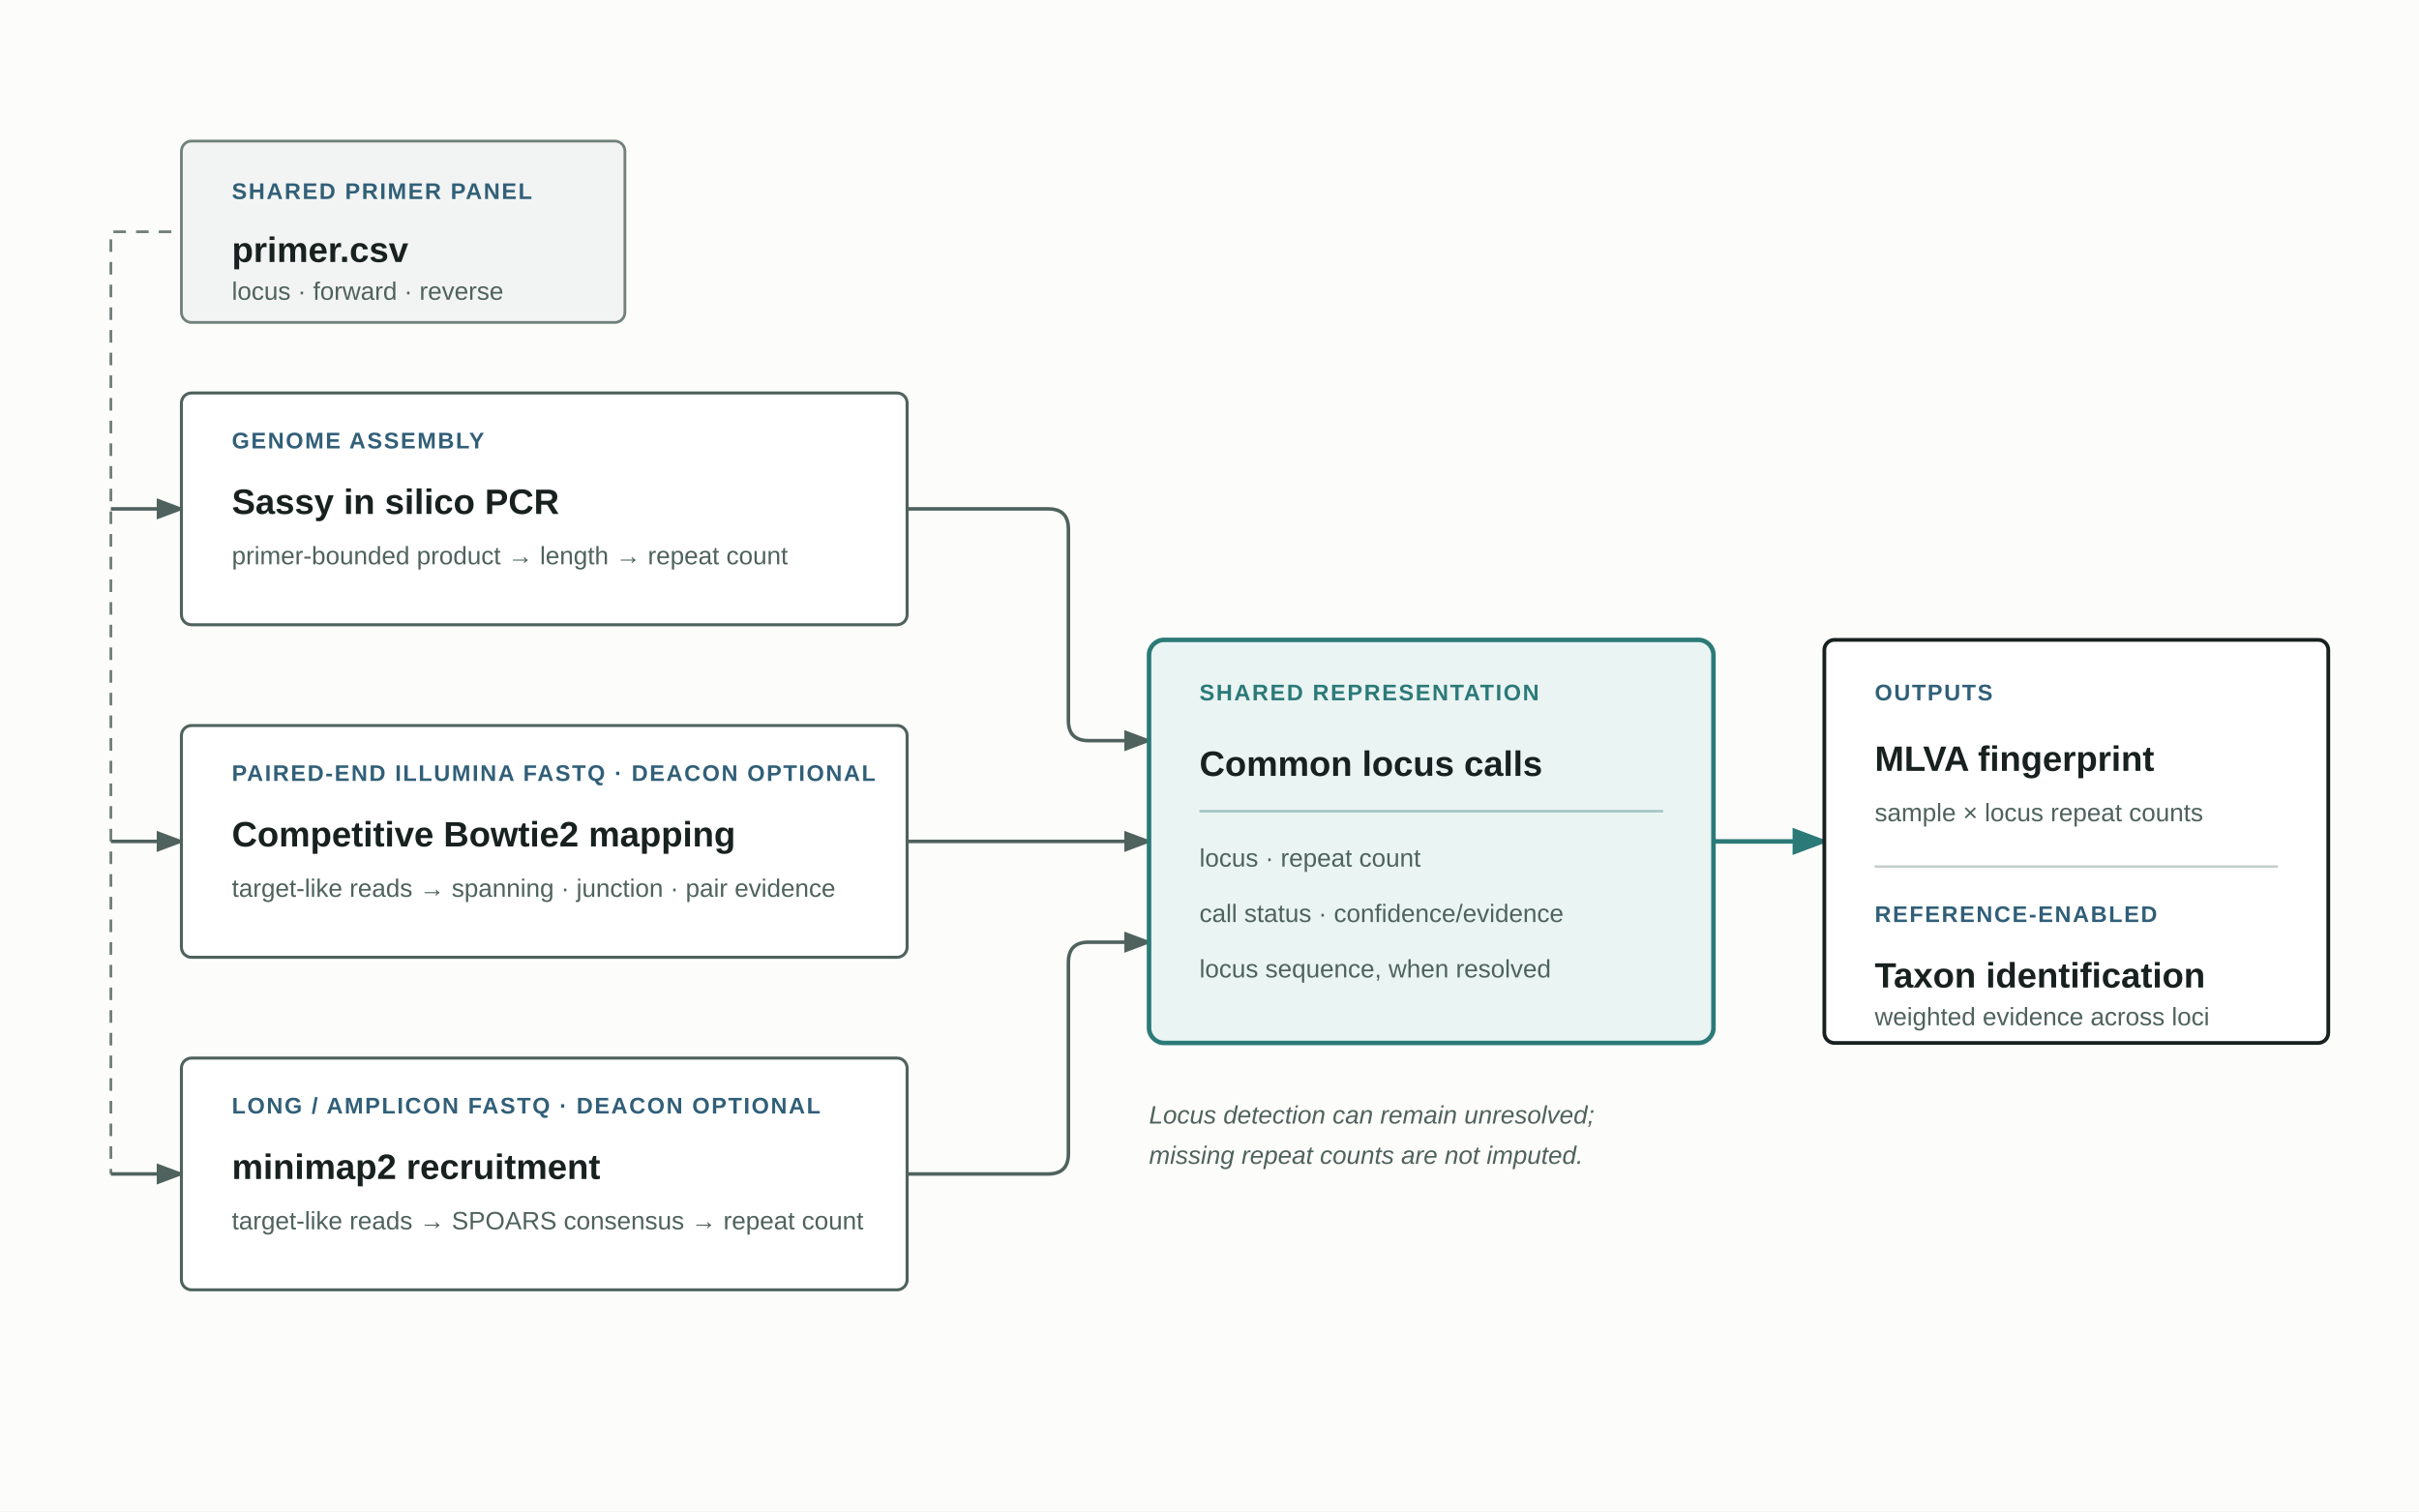
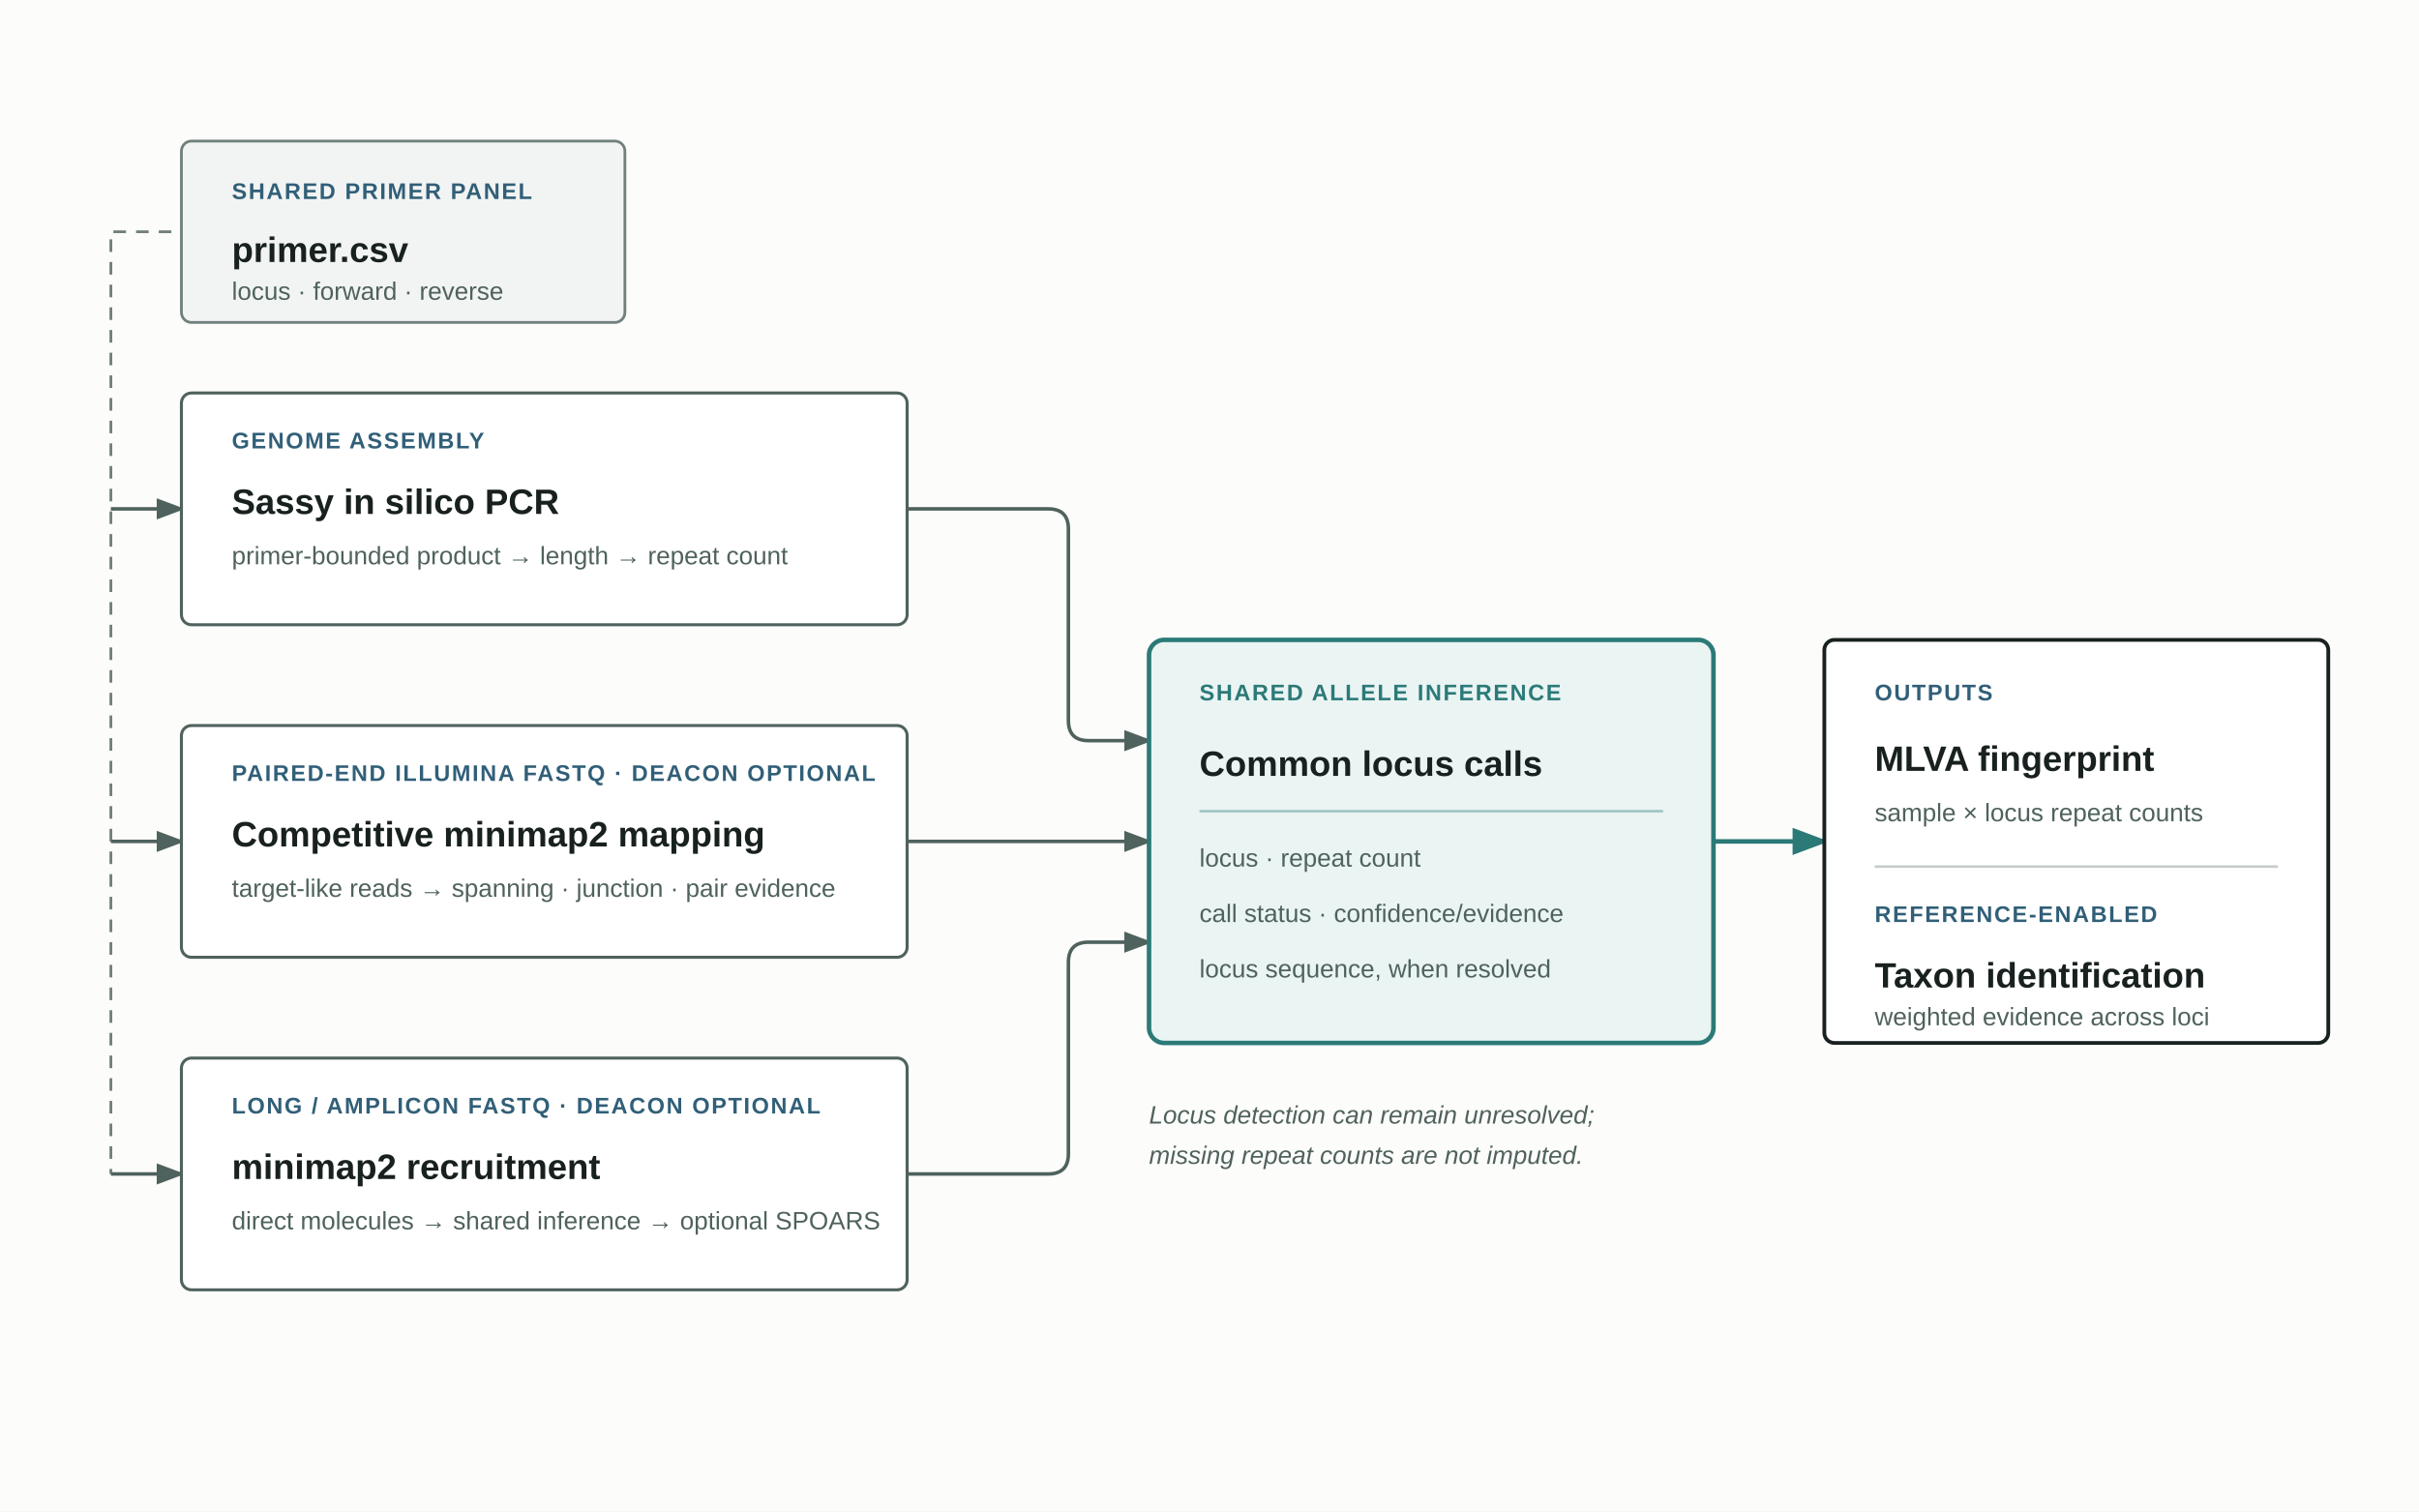
<svg xmlns="http://www.w3.org/2000/svg" viewBox="0 0 960 600" role="img" aria-labelledby="sample-github-title sample-github-desc">
  <defs>
    <style>
          .node{fill:#fff;stroke:#4f625d;stroke-width:1.2}.input{fill:#f2f4f3;stroke:#71807c;stroke-width:1.1}.focal{fill:#eaf4f3;stroke:#2b7a78;stroke-width:1.8}.output{fill:#fff;stroke:#18211f;stroke-width:1.5}
          .edge{fill:none;stroke:#4f625d;stroke-width:1.4;marker-end:url(#arrow)}.guide{fill:none;stroke:#71807c;stroke-width:1.1;stroke-dasharray:5 4}.accent{fill:none;stroke:#2b7a78;stroke-width:1.8;marker-end:url(#arrow-accent)}
          .tag{fill:#315f78;font:700 9px Arial,Helvetica,sans-serif;letter-spacing:.07em}.tag2{fill:#2b7a78;font:700 9px Arial,Helvetica,sans-serif;letter-spacing:.07em}.name{fill:#18211f;font:700 14px Arial,Helvetica,sans-serif}.sub{fill:#4f625d;font:10px Arial,Helvetica,sans-serif}.note{fill:#4f625d;font:italic 10px Arial,Helvetica,sans-serif}
        </style>
    <marker id="arrow" markerWidth="8" markerHeight="6" refX="7" refY="3" orient="auto">
      <polygon points="0 0,8 3,0 6" fill="#4f625d" />
    </marker>
    <marker id="arrow-accent" markerWidth="8" markerHeight="6" refX="7" refY="3" orient="auto">
      <polygon points="0 0,8 3,0 6" fill="#2b7a78" />
    </marker>
  </defs>
  <rect width="960" height="600" fill="#fcfcfa" />
  <path class="guide" d="M140 92 H44 V466" />
  <line class="edge" x1="44" y1="202" x2="72" y2="202" />
  <line class="edge" x1="44" y1="334" x2="72" y2="334" />
  <line class="edge" x1="44" y1="466" x2="72" y2="466" />
  <path class="edge" d="M360 202 H416 Q424 202 424 210 V286 Q424 294 432 294 H456" />
  <line class="edge" x1="360" y1="334" x2="456" y2="334" />
  <path class="edge" d="M360 466 H416 Q424 466 424 458 V382 Q424 374 432 374 H456" />
  <line class="accent" x1="680" y1="334" x2="724" y2="334" />
  <rect class="input" x="72" y="56" width="176" height="72" rx="4" />
  <text class="tag" x="92" y="79">SHARED PRIMER PANEL</text>
  <text class="name" x="92" y="104">primer.csv</text>
  <text class="sub" x="92" y="119">locus · forward · reverse</text>
  <rect class="node" x="72" y="156" width="288" height="92" rx="4" />
  <text class="tag" x="92" y="178">GENOME ASSEMBLY</text>
  <text class="name" x="92" y="204">Sassy in silico PCR</text>
  <text class="sub" x="92" y="224">primer-bounded product → length → repeat count</text>
  <rect class="node" x="72" y="288" width="288" height="92" rx="4" />
  <text class="tag" x="92" y="310">PAIRED-END ILLUMINA FASTQ · DEACON OPTIONAL</text>
-   <text class="name" x="92" y="336">Competitive Bowtie2 mapping</text>
+   <text class="name" x="92" y="336">Competitive minimap2 mapping</text>
  <text class="sub" x="92" y="356">target-like reads → spanning · junction · pair evidence</text>
  <rect class="node" x="72" y="420" width="288" height="92" rx="4" />
  <text class="tag" x="92" y="442">LONG / AMPLICON FASTQ · DEACON OPTIONAL</text>
  <text class="name" x="92" y="468">minimap2 recruitment</text>
-   <text class="sub" x="92" y="488">target-like reads → SPOARS consensus → repeat count</text>
+   <text class="sub" x="92" y="488">direct molecules → shared inference → optional SPOARS</text>
  <rect class="focal" x="456" y="254" width="224" height="160" rx="6" />
-   <text class="tag2" x="476" y="278">SHARED REPRESENTATION</text>
+   <text class="tag2" x="476" y="278">SHARED ALLELE INFERENCE</text>
  <text class="name" x="476" y="308">Common locus calls</text>
  <line x1="476" y1="322" x2="660" y2="322" stroke="#9fc5c3" />
  <text class="sub" x="476" y="344">locus · repeat count</text>
  <text class="sub" x="476" y="366">call status · confidence/evidence</text>
  <text class="sub" x="476" y="388">locus sequence, when resolved</text>
  <rect class="output" x="724" y="254" width="200" height="160" rx="4" />
  <text class="tag" x="744" y="278">OUTPUTS</text>
  <text class="name" x="744" y="306">MLVA fingerprint</text>
  <text class="sub" x="744" y="326">sample × locus repeat counts</text>
  <line x1="744" y1="344" x2="904" y2="344" stroke="#c3ccc9" />
  <text class="tag" x="744" y="366">REFERENCE-ENABLED</text>
  <text class="name" x="744" y="392">Taxon identification</text>
  <text class="sub" x="744" y="407">weighted evidence across loci</text>
  <text class="note" x="456" y="446">Locus detection can remain unresolved;</text>
  <text class="note" x="456" y="462">missing repeat counts are not imputed.</text>
</svg>
